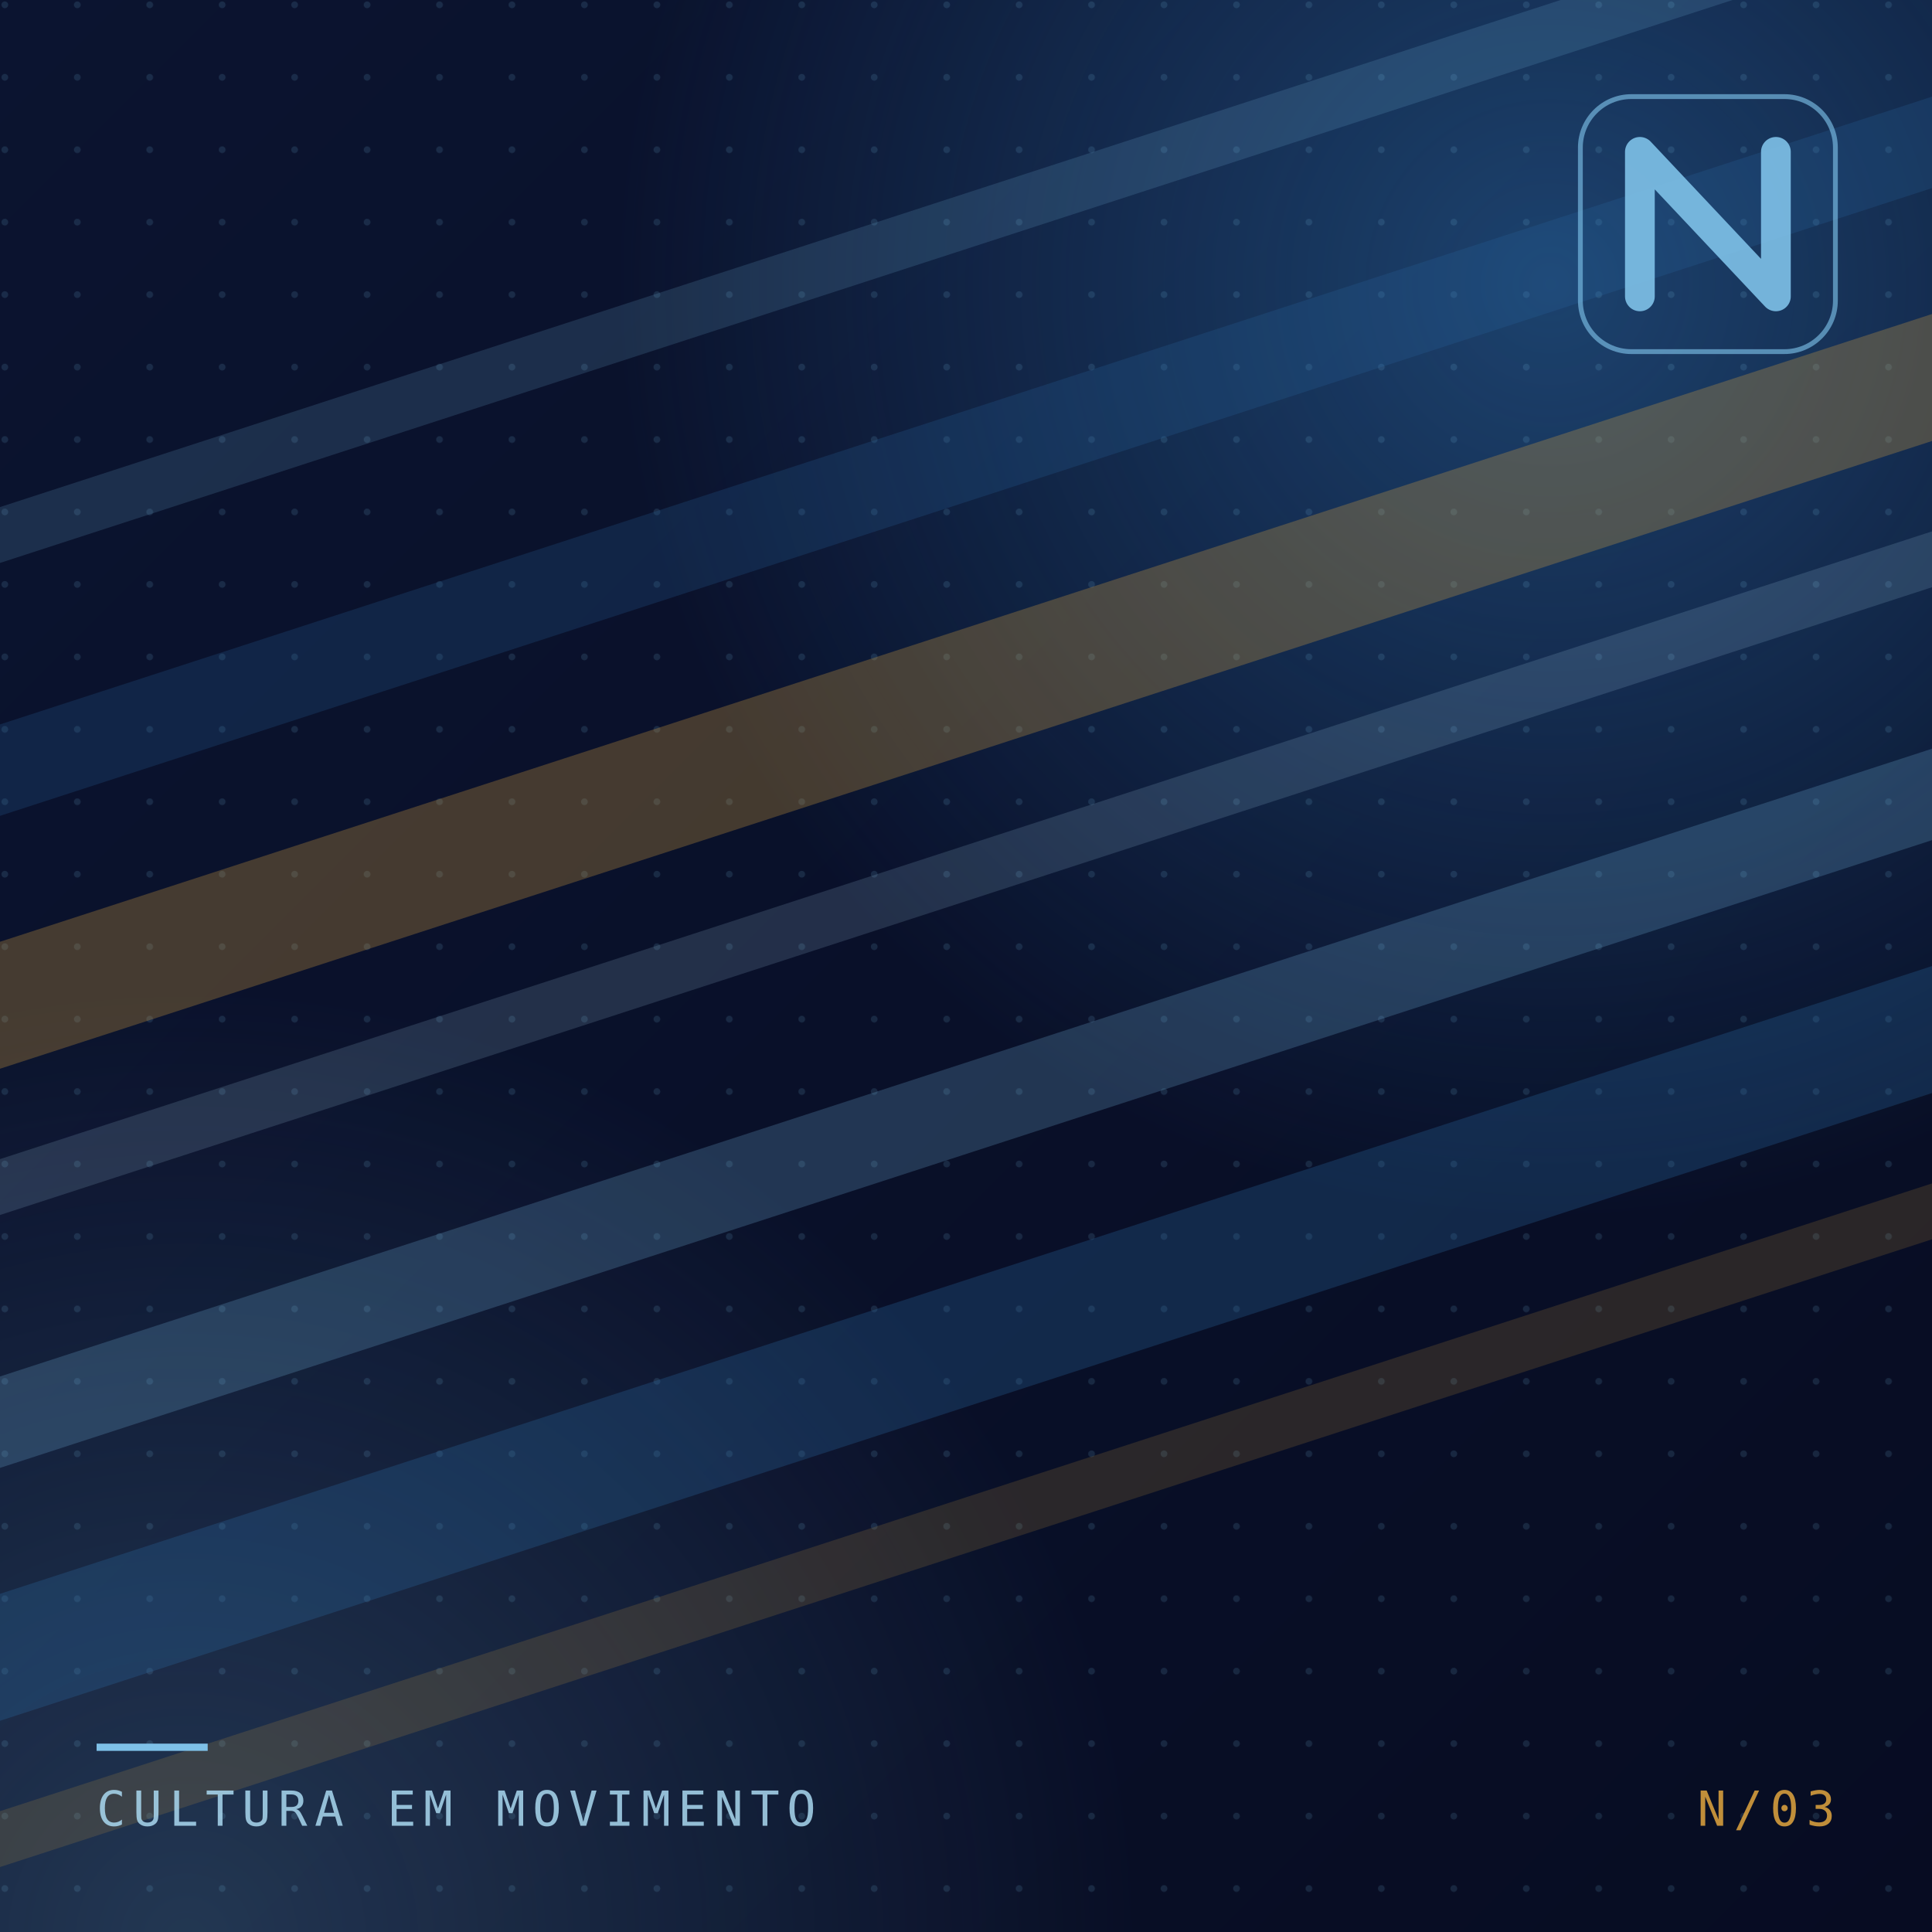
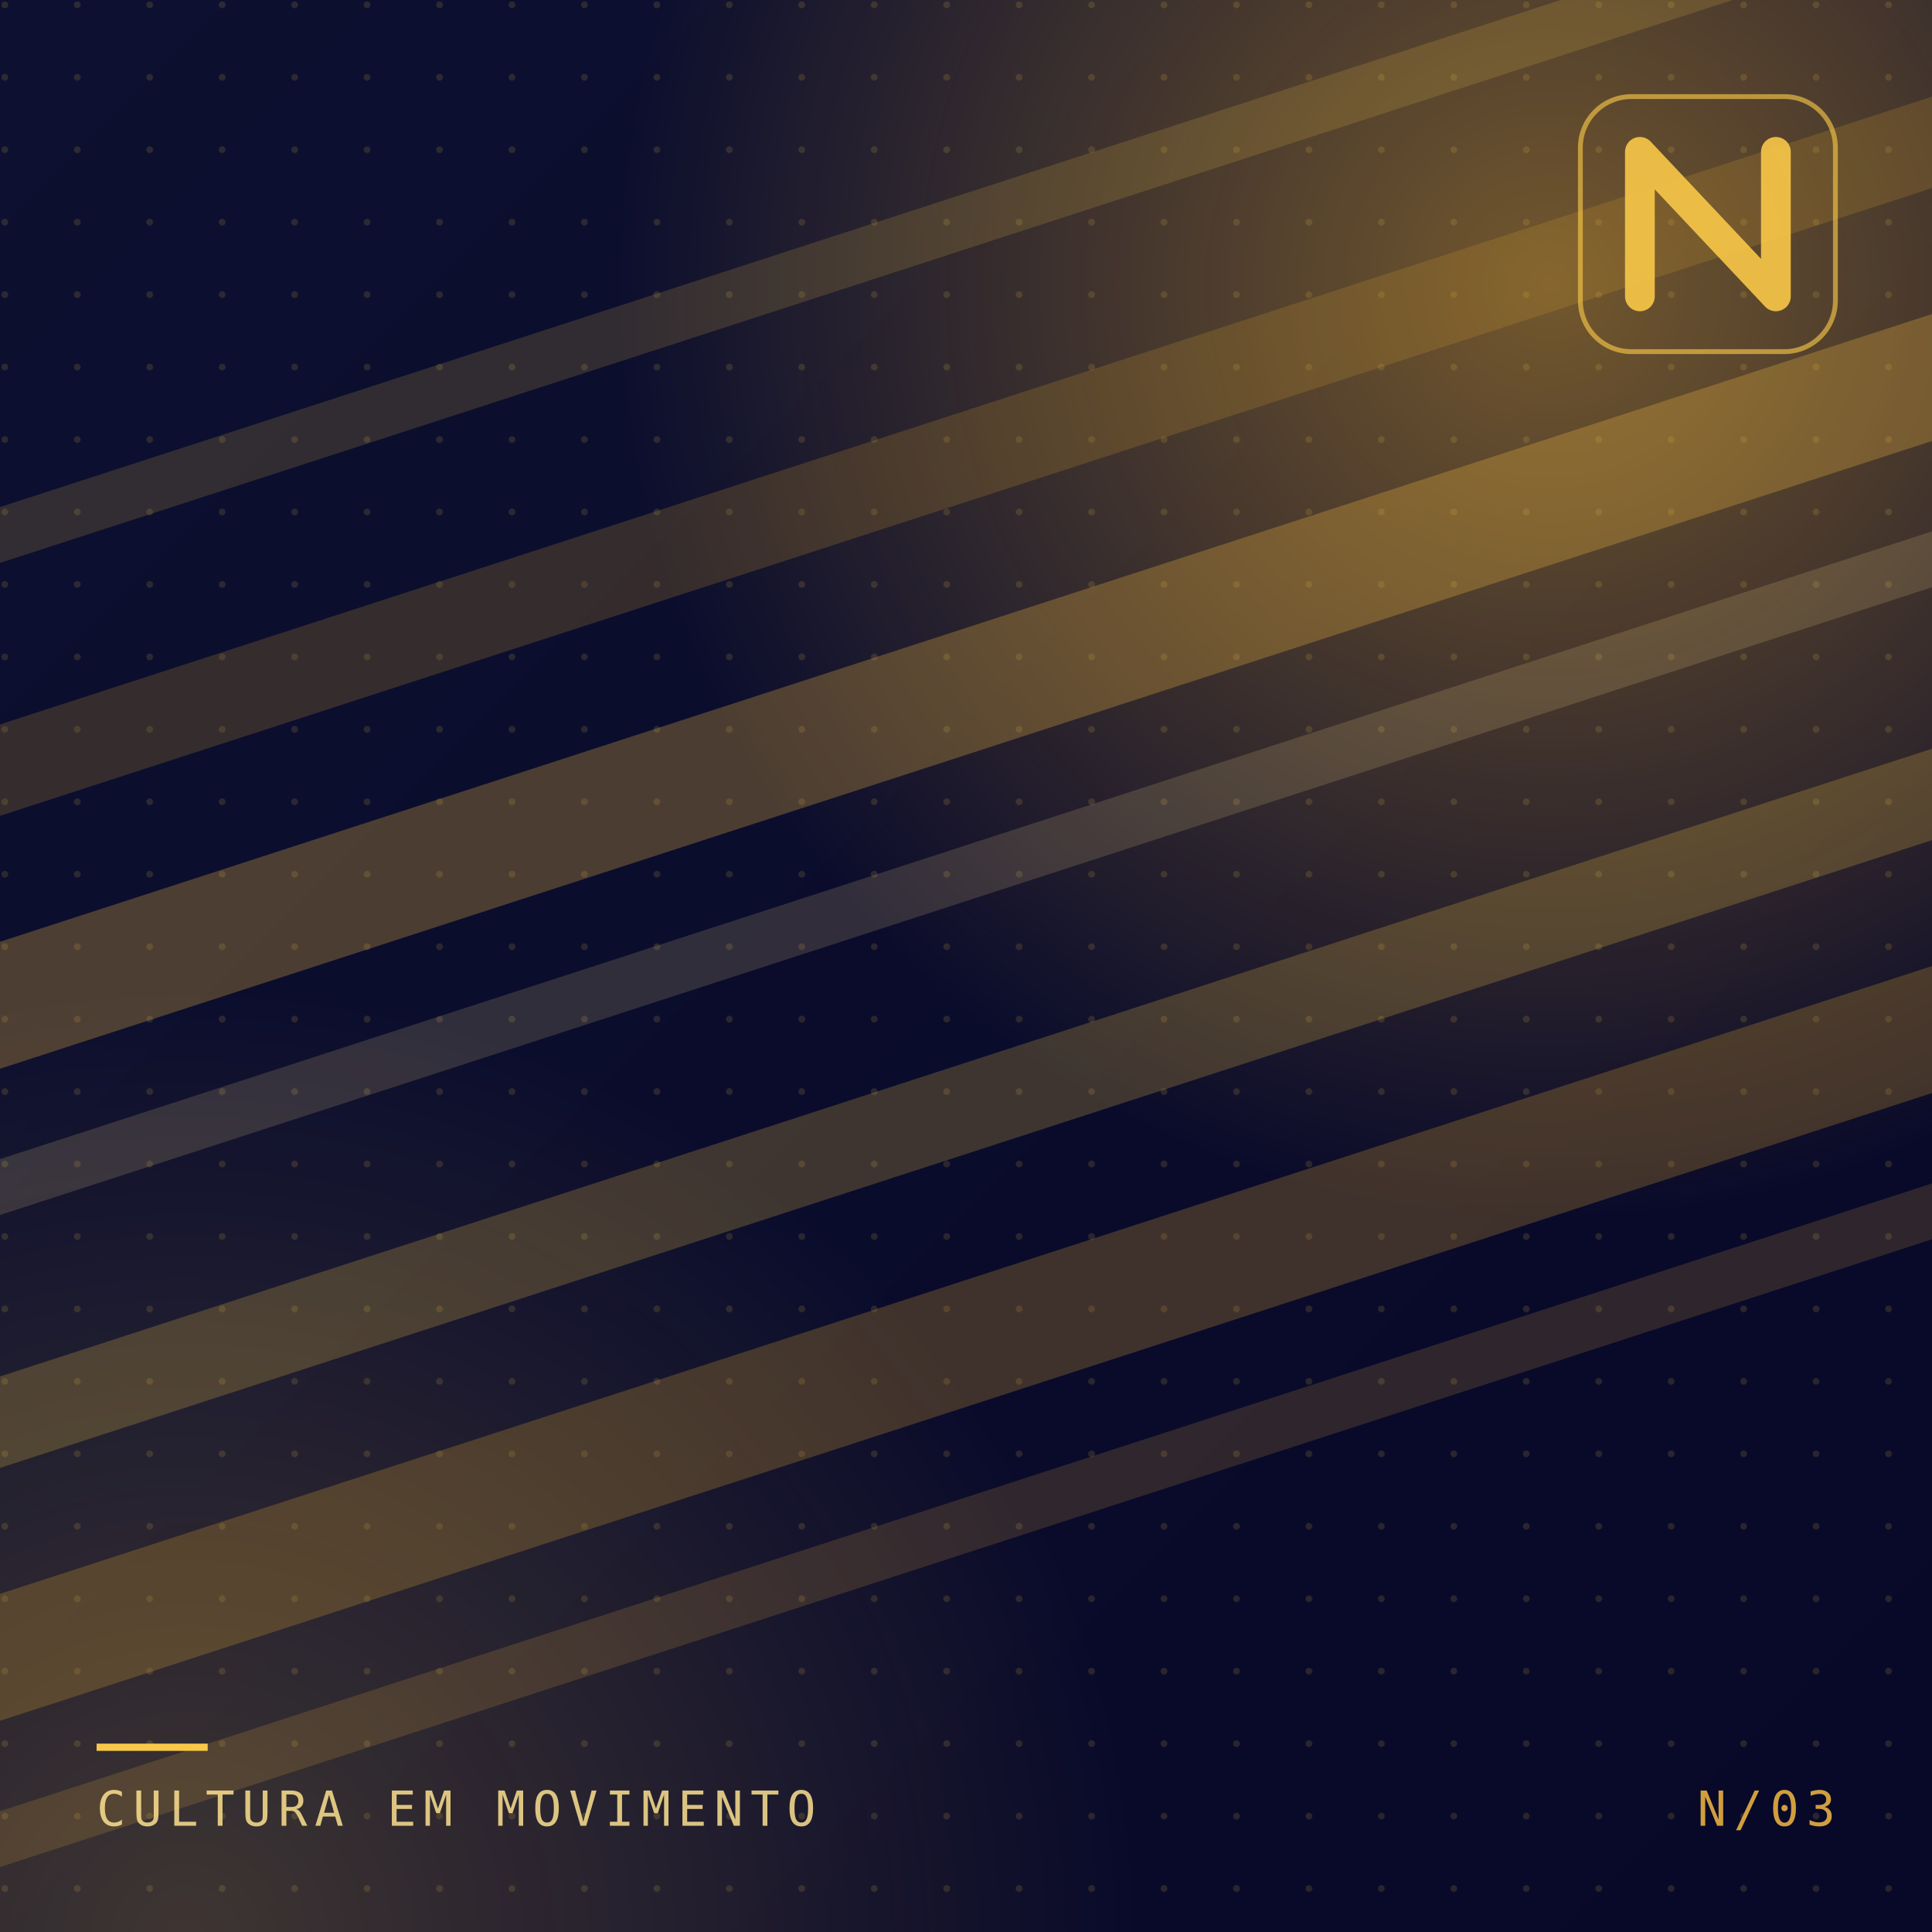
<svg xmlns="http://www.w3.org/2000/svg" viewBox="0 0 800 800" width="800" height="800" role="img" aria-label="cultura em movimento">
  <defs>
    <linearGradient id="bg2" x1="0" y1="0" x2="1" y2="1">
-       <stop offset="0" stop-color="#0b1430" />
-       <stop offset="1" stop-color="#070c22" />
+       <stop offset="0" stop-color="#0d1030" />
+       <stop offset="1" stop-color="#080828" />
    </linearGradient>
    <radialGradient id="glow2" cx="0.8" cy="0.15" r="0.8">
-       <stop offset="0" stop-color="#2c6ba6" stop-opacity="0.55" />
-       <stop offset="0.6" stop-color="#2c6ba6" stop-opacity="0" />
+       <stop offset="0" stop-color="#c9962f" stop-opacity="0.55" />
+       <stop offset="0.6" stop-color="#c9962f" stop-opacity="0" />
    </radialGradient>
    <radialGradient id="glow22" cx="0.1" cy="1" r="0.7">
-       <stop offset="0" stop-color="#7ec1e8" stop-opacity="0.22" />
-       <stop offset="0.7" stop-color="#7ec1e8" stop-opacity="0" />
+       <stop offset="0" stop-color="#f8c848" stop-opacity="0.22" />
+       <stop offset="0.7" stop-color="#f8c848" stop-opacity="0" />
    </radialGradient>
    <pattern id="dots2" width="30" height="30" patternUnits="userSpaceOnUse">
-       <circle cx="2" cy="2" r="1.4" fill="#7ec1e8" fill-opacity="0.14" />
+       <circle cx="2" cy="2" r="1.4" fill="#f8c848" fill-opacity="0.14" />
    </pattern>
  </defs>
  <rect width="800" height="800" fill="url(#bg2)" />
  <rect width="800" height="800" fill="url(#glow2)" />
  <rect width="800" height="800" fill="url(#glow22)" />
  <rect width="800" height="800" fill="url(#dots2)" />
-   <rect x="-100" y="80" width="1020" height="22" rx="12" fill="#7ec1e8" fill-opacity="0.16" transform="rotate(-18 400 80)" />
-   <rect x="-100" y="170" width="1020" height="36" rx="12" fill="#2c6ba6" fill-opacity="0.22" transform="rotate(-18 400 170)" />
-   <rect x="-100" y="260" width="1020" height="50" rx="12" fill="#e0a53e" fill-opacity="0.28" transform="rotate(-18 400 260)" />
-   <rect x="-100" y="350" width="1020" height="22" rx="12" fill="#a9d8f0" fill-opacity="0.16" transform="rotate(-18 400 350)" />
-   <rect x="-100" y="440" width="1020" height="36" rx="12" fill="#7ec1e8" fill-opacity="0.22" transform="rotate(-18 400 440)" />
-   <rect x="-100" y="530" width="1020" height="50" rx="12" fill="#2c6ba6" fill-opacity="0.28" transform="rotate(-18 400 530)" />
-   <rect x="-100" y="620" width="1020" height="22" rx="12" fill="#e0a53e" fill-opacity="0.16" transform="rotate(-18 400 620)" />
+   <rect x="-100" y="80" width="1020" height="22" rx="12" fill="#f8c848" fill-opacity="0.16" transform="rotate(-18 400 80)" />
+   <rect x="-100" y="170" width="1020" height="36" rx="12" fill="#c9962f" fill-opacity="0.22" transform="rotate(-18 400 170)" />
+   <rect x="-100" y="260" width="1020" height="50" rx="12" fill="#f5b942" fill-opacity="0.28" transform="rotate(-18 400 260)" />
+   <rect x="-100" y="350" width="1020" height="22" rx="12" fill="#fbe08f" fill-opacity="0.16" transform="rotate(-18 400 350)" />
+   <rect x="-100" y="440" width="1020" height="36" rx="12" fill="#f8c848" fill-opacity="0.22" transform="rotate(-18 400 440)" />
+   <rect x="-100" y="530" width="1020" height="50" rx="12" fill="#c9962f" fill-opacity="0.28" transform="rotate(-18 400 530)" />
+   <rect x="-100" y="620" width="1020" height="22" rx="12" fill="#f5b942" fill-opacity="0.16" transform="rotate(-18 400 620)" />
  <g transform="translate(654.4,40)" opacity="0.9">
-     <rect width="105.6" height="105.6" rx="21.12" fill="none" stroke="#7ec1e8" stroke-width="2" stroke-opacity="0.7" />
-     <path d="M 24.64 82.72 V 22.88 L 80.96 82.72 V 22.88" fill="none" stroke="#7ec1e8" stroke-width="12.32" stroke-linecap="round" stroke-linejoin="round" />
+     <rect width="105.6" height="105.6" rx="21.12" fill="none" stroke="#f8c848" stroke-width="2" stroke-opacity="0.7" />
+     <path d="M 24.64 82.72 V 22.88 L 80.96 82.72 V 22.88" fill="none" stroke="#f8c848" stroke-width="12.32" stroke-linecap="round" stroke-linejoin="round" />
  </g>
-   <g font-family="'Space Mono', Consolas, monospace" fill="#a9d8f0" opacity="0.85">
+   <g font-family="'Space Mono', Consolas, monospace" fill="#fbe08f" opacity="0.85">
    <text x="40" y="756" font-size="20" letter-spacing="3">CULTURA EM MOVIMENTO</text>
-     <text x="760" y="756" font-size="20" letter-spacing="3" text-anchor="end" fill="#e0a53e">N/03</text>
+     <text x="760" y="756" font-size="20" letter-spacing="3" text-anchor="end" fill="#f5b942">N/03</text>
  </g>
-   <rect x="40" y="722" width="46" height="3" fill="#7ec1e8" />
+   <rect x="40" y="722" width="46" height="3" fill="#f8c848" />
</svg>
